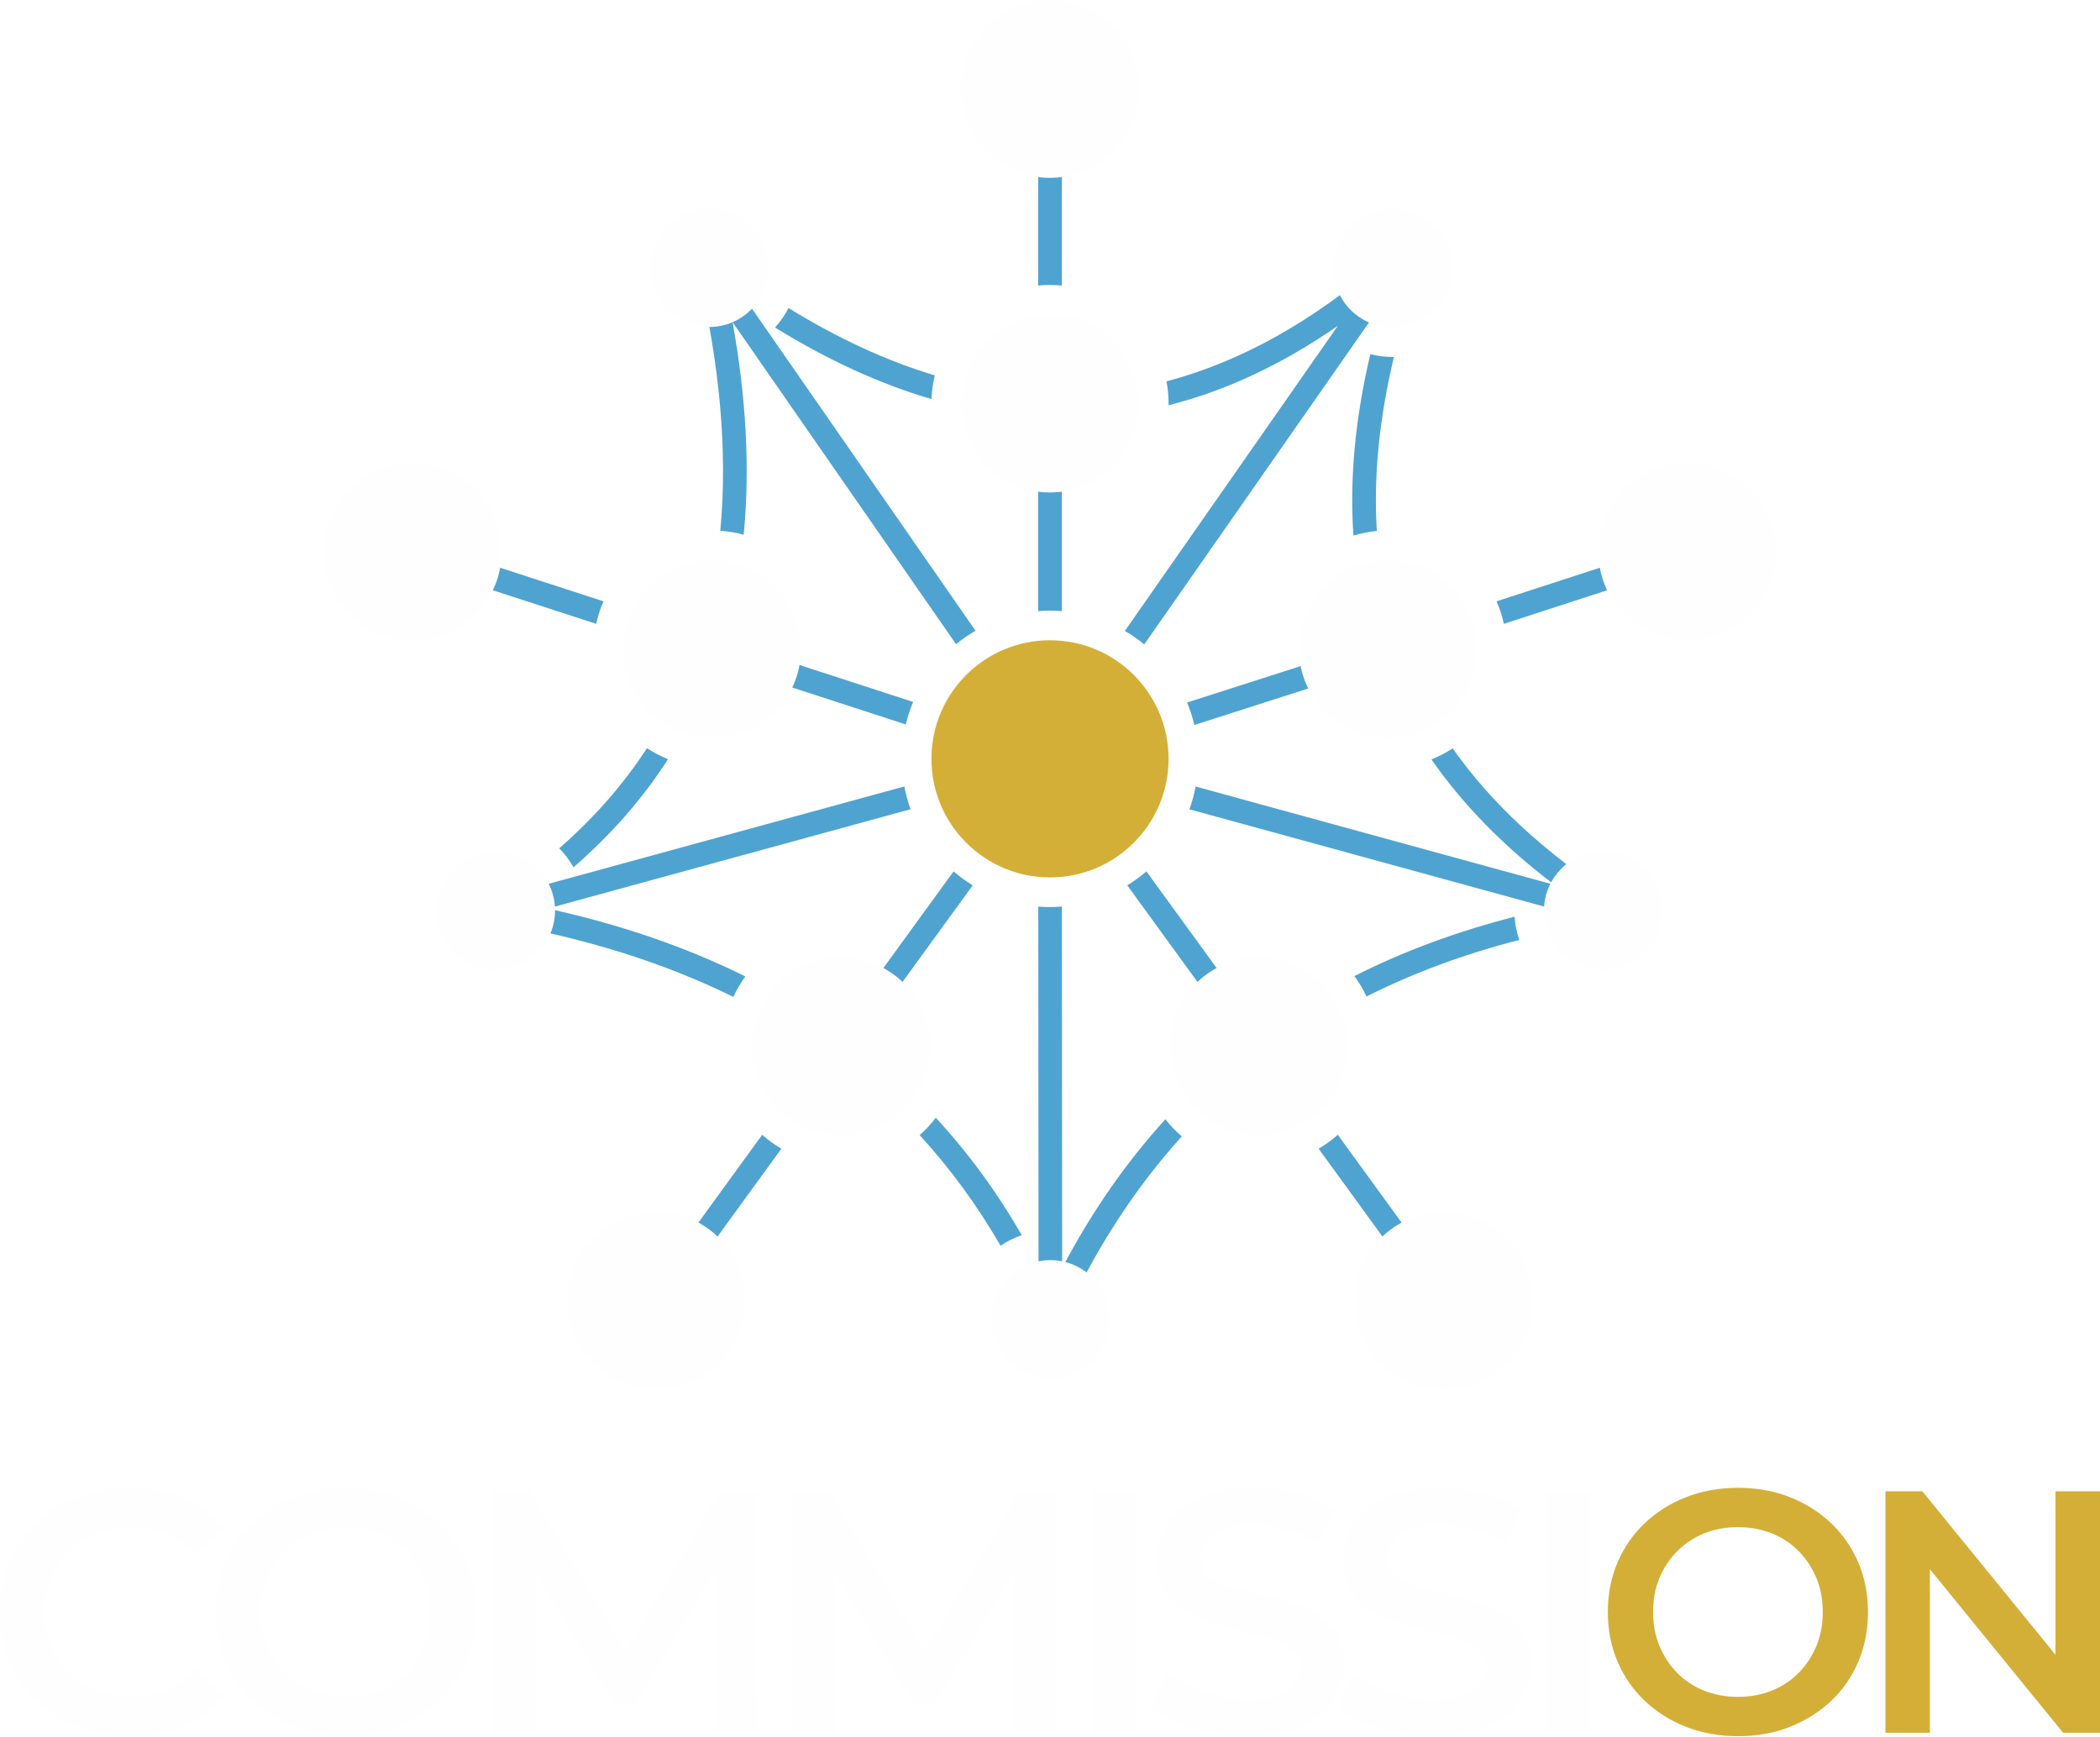
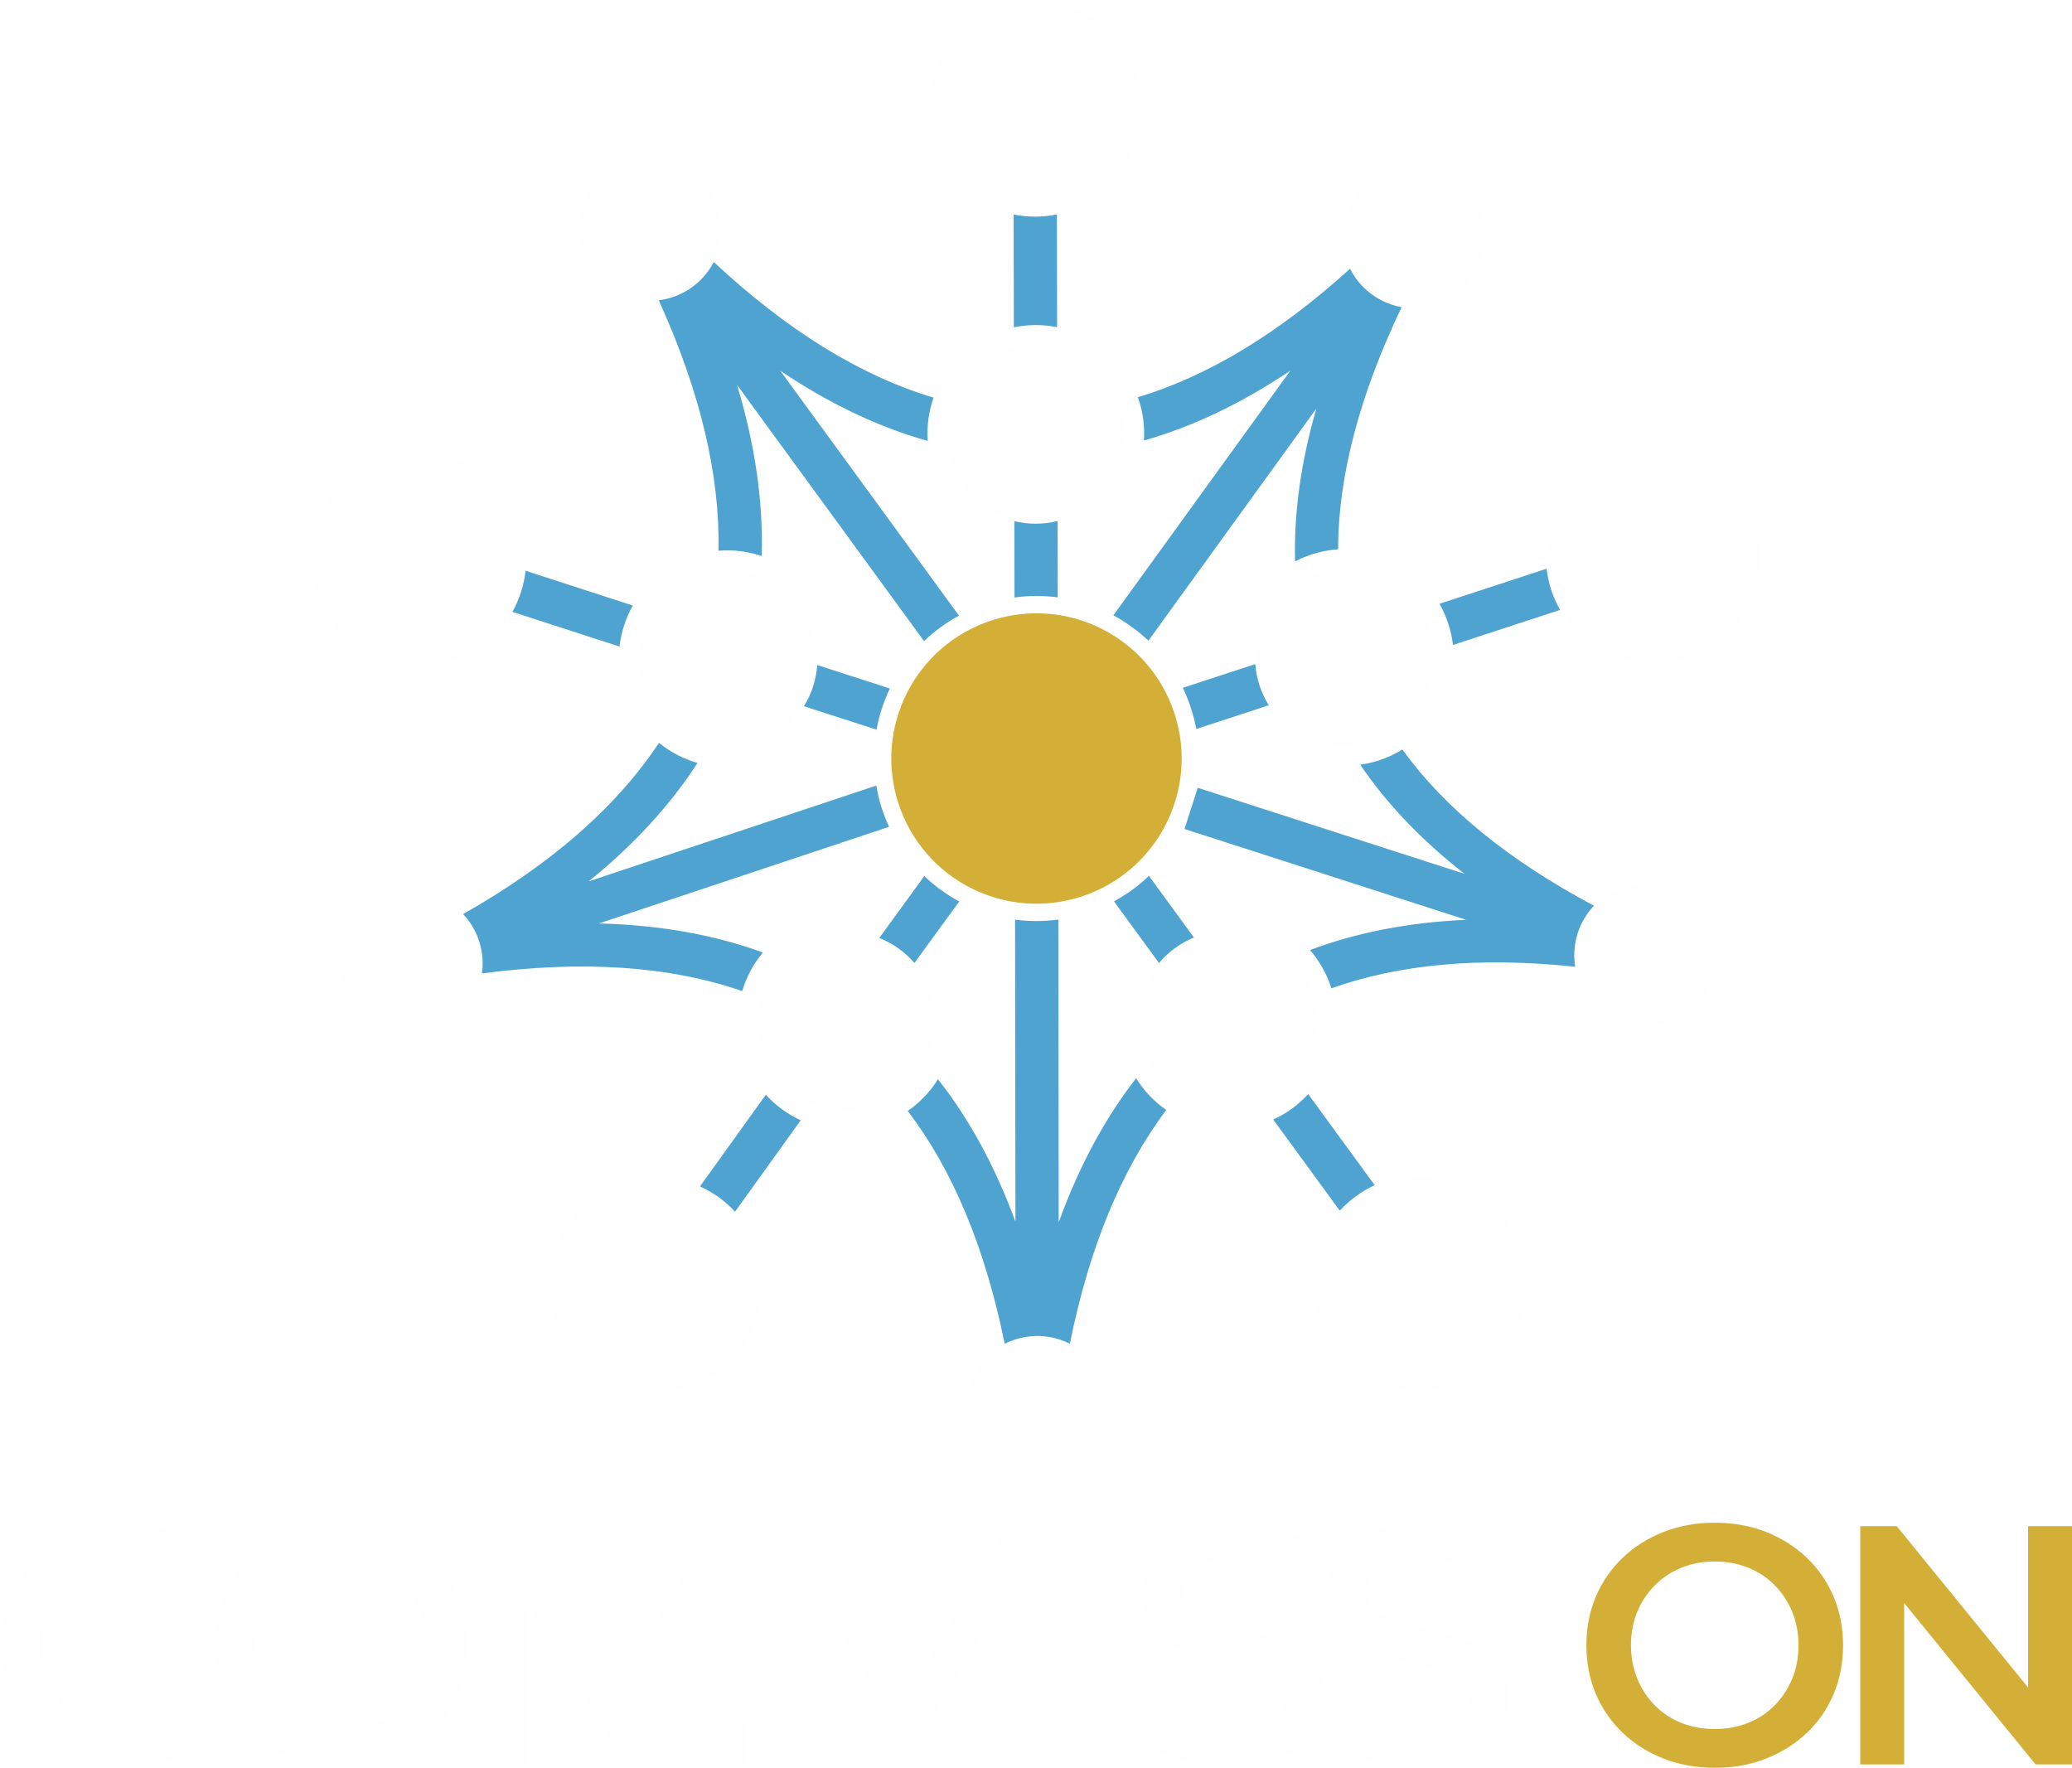
- <svg xmlns="http://www.w3.org/2000/svg" xml:space="preserve" width="177.1mm" height="146.429mm" version="1.1" style="shape-rendering:geometricPrecision; text-rendering:geometricPrecision; image-rendering:optimizeQuality; fill-rule:evenodd; clip-rule:evenodd" viewBox="0 0 17708.96 14642.04">
+ <svg xmlns="http://www.w3.org/2000/svg" xml:space="preserve" width="177.1mm" height="151.087mm" version="1.1" style="shape-rendering:geometricPrecision; text-rendering:geometricPrecision; image-rendering:optimizeQuality; fill-rule:evenodd; clip-rule:evenodd" viewBox="0 0 17708.96 15107.76">
  <defs>
    <style type="text/css">
   
-     .fil2 {fill:#FEFEFE}
-     .fil1 {fill:#D4AF37}
-     .fil3 {fill:#FEFEFE;fill-rule:nonzero}
-     .fil0 {fill:#4FA3D1;fill-rule:nonzero}
-     .fil4 {fill:#D4AF37;fill-rule:nonzero}
+     .str0 {stroke:#D4AF37;stroke-width:20;stroke-miterlimit:22.926}
+     .fil3 {fill:#FEFEFE}
+     .fil2 {fill:#D4AF37}
+     .fil0 {fill:#FEFEFE;fill-rule:nonzero}
+     .fil4 {fill:#4FA3D1;fill-rule:nonzero}
+     .fil1 {fill:#D4AF37;fill-rule:nonzero}
   
  </style>
  </defs>
  <g id="Camada_x0020_1">
-     <path class="fil0" d="M6649.11 2597.53c417.68,257.32 828.95,446.7 1233.83,568.38 -15.66,64.4 -25.07,131.21 -27.62,199.8 -434.03,-127.07 -873.96,-328.25 -1319.77,-603.81 44.77,-49.25 83.06,-104.48 113.56,-164.36zm5175.78 -280.14l-2175.66 3117.46c-51.16,-42.19 -105.77,-80.33 -163.27,-114.05l1795.48 -2572.71c-466.33,323.69 -942.05,547.06 -1427.2,669.61 0.07,-4.85 0.19,-9.7 0.19,-14.57 0,-63.94 -6.07,-126.43 -17.54,-187.04 627.81,-165.07 1241.36,-509.14 1840.74,-1031.11l65.63 75.39 81.64 57.03zm1284.63 5145.61c-432.22,-327.07 -776,-680.73 -1038.48,-1058.81 63.11,-24.89 123.05,-56.08 179.12,-92.68 322.26,457.44 771.33,878.33 1361.36,1258.55l-107.4 167.31 -10.22 37.53 -3463.85 -949.71c22.42,-61.91 40.02,-126.11 52.51,-192.13l3026.97 829.94zm-1696.39 -2946.17c-33.67,-486.74 17,-997.68 142.64,-1530.13 59.93,15.43 122.74,23.62 187.48,23.62 3.92,0 7.82,-0.09 11.72,-0.15 -122.57,511.84 -173.6,1002.05 -144.19,1467.92 -68.09,6.34 -134.21,19.45 -197.65,38.74zm-2456.18 6177.17c248.53,-473.76 539.47,-891.08 870.59,-1254.88 41.21,52.72 87.6,101.17 138.4,144.65 -401.85,443.69 -742.37,969.74 -1017.29,1583.86l-91.01 -40.63 -99.6 0 -2.32 -3481.33c32.59,2.55 65.53,3.87 98.77,3.87 33.82,0 67.3,-1.38 100.43,-4.02l2.03 3048.48zm2464.52 -2462.41c417.25,-211.14 868.05,-377.07 1350.5,-500.33 4.7,68.08 18.5,133.66 40.17,195.54 -460.26,118.29 -890.45,276.5 -1288.74,476.97 -28.27,-60.97 -62.49,-118.61 -101.92,-172.18zm-6802.68 -569.45c611.08,133.72 1166.63,324.5 1666.47,572.53 -39.24,53.72 -73.25,111.47 -101.29,172.56 -591.95,-291.99 -1265.3,-501.89 -2019.77,-629.97l16.41 -98.43 -26.17 -96.08 3471.87 -950.22c12.44,66.03 30.05,130.21 52.44,192.14l-3059.96 837.49zm3272.58 1763.99c274.36,297.08 516.07,627.25 725.06,990.56 -64,21.73 -124.11,51.86 -179.03,89.07 -197.47,-341.5 -424.85,-652.37 -682.11,-932.69 50.09,-44.3 95.7,-93.52 136.08,-146.94zm-1713.54 -6709.21c113.76,633.42 148.41,1232.56 93.3,1792.75 -63.4,-17.49 -129.29,-28.86 -197.06,-33.53 64.16,-673.9 -6.06,-1408.85 -190.89,-2195.88l97.26 -22.66 82.03 -56.64 2163.53 3118.05c-57.66,33.61 -112.38,71.69 -163.7,113.77l-1884.48 -2715.88zm-544.17 3685.54c-211.35,328.39 -475.88,632.93 -797.56,911.84 -32.75,-58.76 -73.17,-112.65 -119.89,-160.34 297.03,-259.29 542.46,-541.24 739.76,-844.31 55.63,36.58 115.09,67.78 177.7,92.8zm5647.66 3167.54l975.03 1342.01 -161.71 117.17 -974.79 -1341.68c57.77,-33.79 111.84,-73.21 161.47,-117.5zm1338.56 -4498.79l1578.31 -512.84 61.72 189.83 -1578.39 512.86c-14.3,-65.95 -35.05,-129.45 -61.64,-189.85zm-7167.28 5840.8l975.03 -1342.01c49.63,44.3 103.7,83.71 161.47,117.5l-974.79 1341.68 -161.71 -117.17zm3301.88 -8503.86l0 -1658.19 199.99 0 0 1658.19c-32.89,-3.27 -66.25,-4.96 -99.99,-4.96 -33.75,0 -67.11,1.69 -99.99,4.96zm-3727.04 2852.92l-1578.4 -512.85 61.72 -189.83 1578.32 512.83c-26.59,60.4 -47.36,123.9 -61.64,189.85zm1008.07 117.66l1664.61 540.87c-25.39,60.99 -46.07,124.43 -61.64,189.86l-1664.69 -540.9 61.72 -189.83zm5738.2 189.83l-1702.1 545.6c-15.29,-65.42 -35.75,-128.84 -60.86,-189.86l1702.02 -545.57 60.94 189.83zm-2819.24 -2165.43l0 1750.54c-33,-2.61 -66.33,-3.98 -99.99,-3.98 -33.67,0 -67,1.37 -99.99,3.98l0 -1750.54 199.99 0zm-1942.13 5362.1l1029.05 -1416.35c50.49,43.29 104.46,82.64 161.45,117.52l-1028.79 1416 -161.71 -117.17zm3522.57 117.17l-1028.79 -1416c57,-34.89 110.96,-74.24 161.45,-117.52l1029.05 1416.35 -161.71 117.17z" />
-     <circle class="fil1" cx="8854.49" cy="6399.61" r="999.94" />
-     <circle class="fil2" cx="8854.49" cy="3403.12" r="749.95" />
-     <circle class="fil2" cx="8854.49" cy="749.95" r="749.95" />
-     <circle class="fil2" cx="14229.06" cy="4653.28" r="749.95" />
-     <circle class="fil2" cx="12175.5" cy="10970.59" r="749.95" />
-     <circle class="fil2" cx="5533.47" cy="10970.59" r="749.95" />
-     <circle class="fil2" cx="3479.9" cy="4653.3" r="749.95" />
-     <circle class="fil2" cx="5980.46" cy="2257.6" r="499.97" />
-     <circle class="fil2" cx="4180.61" cy="7678.82" r="499.97" />
-     <circle class="fil2" cx="8857.63" cy="11127" r="499.97" />
-     <circle class="fil2" cx="13520.06" cy="7678.82" r="499.97" />
-     <circle class="fil2" cx="11743.25" cy="2260.36" r="499.97" />
-     <circle class="fil2" cx="11704.31" cy="5473.64" r="749.95" />
-     <circle class="fil2" cx="10615.77" cy="8823.81" r="749.95" />
-     <circle class="fil2" cx="7093.2" cy="8823.81" r="749.95" />
-     <circle class="fil2" cx="6004.66" cy="5473.64" r="749.95" />
-     <path class="fil3" d="M1088.09 14642.04c-155.16,0 -299.17,-25.7 -432.03,-77.1 -132.86,-51.4 -248.27,-124.13 -346.21,-218.2 -97.94,-94.06 -174.09,-205.11 -228.4,-333.12 -54.31,-128 -81.46,-267.65 -81.46,-418.93 0,-151.29 27.15,-290.93 81.46,-418.94 54.31,-128.01 130.93,-239.06 229.85,-333.12 98.92,-94.06 214.33,-166.8 346.21,-218.2 131.89,-51.4 276.39,-77.1 433.49,-77.1 166.8,0 319.06,28.61 456.76,85.82 137.71,57.22 254.08,142.07 349.12,254.56l-244.39 229.84c-73.7,-79.53 -156.13,-139.16 -247.29,-178.93 -91.16,-39.76 -190.08,-59.64 -296.75,-59.64 -106.67,0 -204.14,17.46 -292.39,52.37 -88.24,34.91 -164.86,84.36 -229.84,148.37 -64.98,64.01 -115.4,139.65 -151.28,226.93 -35.89,87.28 -53.83,183.29 -53.83,288.03 0,104.73 17.94,200.74 53.83,288.02 35.88,87.27 86.3,162.92 151.28,226.93 64.98,64.01 141.59,113.46 229.84,148.37 88.25,34.92 185.72,52.37 292.39,52.37 106.67,0 205.59,-19.88 296.75,-59.64 91.15,-39.77 173.59,-100.37 247.29,-181.84l244.39 232.75c-95.03,110.55 -211.41,194.93 -349.12,253.11 -137.7,58.19 -290.93,87.27 -459.67,87.27zm1828.66 0c-159.04,0 -305.48,-26.18 -439.31,-78.55 -133.82,-52.37 -250.2,-125.58 -349.13,-219.66 -98.91,-94.06 -175.53,-204.62 -229.84,-331.66 -54.31,-127.04 -81.46,-266.2 -81.46,-417.48 0,-151.29 27.15,-290.45 81.46,-417.49 54.31,-127.04 130.92,-237.6 229.84,-331.66 98.92,-94.07 215.31,-167.29 349.13,-219.66 133.83,-52.37 279.3,-78.55 436.4,-78.55 159.04,0 304.99,26.18 437.85,78.55 132.86,52.37 248.74,125.58 347.66,219.66 98.92,94.06 175.53,204.62 229.84,331.66 54.32,127.04 81.47,266.2 81.47,417.49 0,151.28 -27.15,290.93 -81.47,418.93 -54.31,128.01 -130.91,238.57 -229.84,331.67 -98.91,93.09 -214.8,165.83 -347.66,218.2 -132.86,52.37 -277.84,78.55 -434.94,78.55zm-2.91 -331.66c102.79,0 197.84,-17.45 285.11,-52.37 87.28,-34.91 162.92,-84.85 226.93,-149.83 64.01,-64.98 113.95,-140.61 149.83,-226.93 35.88,-86.3 53.83,-181.83 53.83,-286.56 0,-104.74 -17.95,-200.27 -53.83,-286.57 -35.88,-86.31 -85.82,-161.95 -149.83,-226.93 -64.01,-64.98 -139.64,-114.92 -226.93,-149.83 -87.27,-34.91 -182.32,-52.37 -285.11,-52.37 -102.79,0 -197.35,17.46 -283.66,52.37 -86.3,34.91 -161.95,84.85 -226.93,149.83 -64.98,64.98 -115.4,140.61 -151.28,226.93 -35.9,86.3 -53.84,181.83 -53.84,286.57 0,102.79 17.94,197.83 53.84,285.11 35.88,87.27 85.82,163.4 149.83,228.38 64.01,64.98 139.64,114.92 226.93,149.83 87.27,34.92 182.32,52.37 285.11,52.37zm1243.87 302.57l0 -2036.53 311.31 0 890.26 1486.66 -162.93 0 875.71 -1486.66 311.3 0 2.91 2036.53 -357.85 0 -2.91 -1475.03 75.65 0 -744.79 1242.28 -168.74 0 -756.42 -1242.28 87.27 0 0 1475.03 -360.77 0zm2524 0l0 -2036.53 311.3 0 890.26 1486.66 -162.93 0 875.72 -1486.66 311.3 0 2.91 2036.53 -357.85 0 -2.91 -1475.03 75.65 0 -744.8 1242.28 -168.74 0 -756.42 -1242.28 87.27 0 0 1475.03 -360.76 0zm2523.99 0l0 -2036.53 378.22 0 0 2036.53 -378.22 0zm1304.97 29.09c-159.04,0 -311.29,-22.79 -456.76,-68.37 -145.46,-45.58 -260.86,-104.25 -346.21,-176.01l130.92 -293.84c81.47,64.01 182.32,117.34 302.57,160.01 120.25,42.67 243.42,64.01 369.48,64.01 106.68,0 193,-11.64 258.94,-34.91 65.95,-23.28 114.43,-54.8 145.46,-94.55 31.04,-39.77 46.56,-84.85 46.56,-135.29 0,-62.06 -22.31,-112 -66.92,-149.82 -44.61,-37.83 -102.31,-67.89 -173.11,-90.19 -70.79,-22.31 -149.35,-43.16 -235.67,-62.55 -86.3,-19.4 -172.62,-42.19 -258.92,-68.38 -86.31,-26.18 -164.86,-60.13 -235.66,-101.82 -70.8,-41.7 -128.49,-97.46 -173.11,-167.29 -44.61,-69.82 -66.92,-159.04 -66.92,-267.65 0,-110.55 29.58,-211.9 88.73,-304.02 59.16,-92.13 149.35,-165.83 270.57,-221.11 121.22,-55.28 274.93,-82.91 461.12,-82.91 122.2,0 243.43,15.51 363.68,46.55 120.25,31.03 224.99,75.64 314.21,133.82l-119.28 293.84c-91.16,-54.31 -185.23,-94.55 -282.2,-120.73 -96.98,-26.19 -190.08,-39.28 -279.31,-39.28 -104.73,0 -189.59,12.61 -254.56,37.82 -64.98,25.22 -112.49,58.19 -142.55,98.92 -30.07,40.73 -45.1,87.27 -45.1,139.64 0,62.07 21.82,112.01 65.46,149.83 43.65,37.83 100.86,67.41 171.65,88.73 70.8,21.34 149.83,42.19 237.12,62.56 87.28,20.36 174.08,43.15 260.39,68.37 86.3,25.22 164.86,58.19 235.66,98.91 70.8,40.74 128.01,96.01 171.65,165.83 43.64,69.83 65.46,158.08 65.46,264.75 0,108.61 -29.58,208.99 -88.73,301.11 -59.16,92.13 -149.83,165.83 -272.02,221.11 -122.18,55.28 -276.38,82.91 -462.59,82.91zm1575.55 0c-159.04,0 -311.29,-22.79 -456.76,-68.37 -145.46,-45.58 -260.86,-104.25 -346.21,-176.01l130.92 -293.84c81.47,64.01 182.32,117.34 302.57,160.01 120.25,42.67 243.42,64.01 369.48,64.01 106.68,0 192.99,-11.64 258.93,-34.91 65.95,-23.28 114.43,-54.8 145.46,-94.55 31.04,-39.77 46.56,-84.85 46.56,-135.29 0,-62.06 -22.31,-112 -66.92,-149.82 -44.61,-37.83 -102.31,-67.89 -173.11,-90.19 -70.79,-22.31 -149.34,-43.16 -235.66,-62.55 -86.3,-19.4 -172.62,-42.19 -258.92,-68.38 -86.31,-26.18 -164.86,-60.13 -235.66,-101.82 -70.8,-41.7 -128.49,-97.46 -173.11,-167.29 -44.61,-69.82 -66.92,-159.04 -66.92,-267.65 0,-110.55 29.58,-211.9 88.73,-304.02 59.16,-92.13 149.35,-165.83 270.57,-221.11 121.22,-55.28 274.93,-82.91 461.12,-82.91 122.19,0 243.42,15.51 363.67,46.55 120.25,31.03 225,75.64 314.22,133.82l-119.29 293.84c-91.16,-54.31 -185.23,-94.55 -282.2,-120.73 -96.98,-26.19 -190.08,-39.28 -279.3,-39.28 -104.73,0 -189.59,12.61 -254.56,37.82 -64.98,25.22 -112.49,58.19 -142.55,98.92 -30.07,40.73 -45.1,87.27 -45.1,139.64 0,62.07 21.82,112.01 65.46,149.83 43.65,37.83 100.86,67.41 171.65,88.73 70.8,21.34 149.83,42.19 237.12,62.56 87.27,20.36 174.07,43.15 260.38,68.37 86.3,25.22 164.86,58.19 235.66,98.91 70.81,40.74 128.02,96.01 171.66,165.83 43.64,69.83 65.46,158.08 65.46,264.75 0,108.61 -29.58,208.99 -88.73,301.11 -59.16,92.13 -149.84,165.83 -272.03,221.11 -122.18,55.28 -276.38,82.91 -462.58,82.91zm944.23 -29.09l0 -2036.53 378.22 0 0 2036.53 -378.22 0z" />
-     <path class="fil4" d="M14658.37 14642.04c-159.04,0 -305.48,-26.18 -439.31,-78.55 -133.82,-52.37 -250.19,-125.58 -349.12,-219.66 -98.91,-94.06 -175.53,-204.62 -229.84,-331.66 -54.31,-127.04 -81.46,-266.2 -81.46,-417.48 0,-151.29 27.15,-290.45 81.46,-417.49 54.31,-127.04 130.92,-237.6 229.84,-331.66 98.92,-94.07 215.3,-167.29 349.12,-219.66 133.83,-52.37 279.3,-78.55 436.4,-78.55 159.04,0 305,26.18 437.86,78.55 132.86,52.37 248.74,125.58 347.66,219.66 98.92,94.06 175.53,204.62 229.84,331.66 54.32,127.04 81.47,266.2 81.47,417.49 0,151.28 -27.15,290.93 -81.47,418.93 -54.31,128.01 -130.91,238.57 -229.84,331.67 -98.91,93.09 -214.8,165.83 -347.66,218.2 -132.86,52.37 -277.85,78.55 -434.95,78.55zm-2.91 -331.66c102.79,0 197.85,-17.45 285.12,-52.37 87.28,-34.91 162.92,-84.85 226.93,-149.83 64.01,-64.98 113.95,-140.61 149.83,-226.93 35.88,-86.3 53.83,-181.83 53.83,-286.56 0,-104.74 -17.95,-200.27 -53.83,-286.57 -35.88,-86.31 -85.82,-161.95 -149.83,-226.93 -64.01,-64.98 -139.64,-114.92 -226.93,-149.83 -87.27,-34.91 -182.33,-52.37 -285.12,-52.37 -102.79,0 -197.35,17.46 -283.66,52.37 -86.3,34.91 -161.95,84.85 -226.93,149.83 -64.98,64.98 -115.4,140.61 -151.28,226.93 -35.89,86.3 -53.83,181.83 -53.83,286.57 0,102.79 17.94,197.83 53.83,285.11 35.88,87.27 85.82,163.4 149.83,228.38 64.01,64.98 139.64,114.92 226.93,149.83 87.27,34.92 182.32,52.37 285.11,52.37zm1243.88 302.57l0 -2036.53 311.3 0 1277.2 1568.13 -154.19 0 0 -1568.13 375.3 0 0 2036.53 -311.29 0 -1277.21 -1568.13 154.2 0 0 1568.13 -375.31 0z" />
+     <path class="fil0" d="M1088.09 15107.76c-155.16,0 -299.17,-25.7 -432.03,-77.1 -132.86,-51.4 -248.27,-124.13 -346.21,-218.2 -97.94,-94.06 -174.09,-205.11 -228.4,-333.12 -54.31,-128 -81.46,-267.65 -81.46,-418.93 0,-151.29 27.15,-290.93 81.46,-418.94 54.31,-128.01 130.93,-239.06 229.85,-333.12 98.92,-94.06 214.33,-166.8 346.21,-218.2 131.89,-51.4 276.39,-77.1 433.49,-77.1 166.8,0 319.06,28.61 456.76,85.82 137.71,57.22 254.08,142.07 349.12,254.56l-244.39 229.84c-73.7,-79.53 -156.13,-139.16 -247.29,-178.93 -91.16,-39.76 -190.08,-59.64 -296.75,-59.64 -106.67,0 -204.14,17.46 -292.39,52.37 -88.24,34.91 -164.86,84.36 -229.84,148.37 -64.98,64.01 -115.4,139.65 -151.28,226.93 -35.89,87.28 -53.83,183.29 -53.83,288.03 0,104.73 17.94,200.74 53.83,288.02 35.88,87.27 86.3,162.92 151.28,226.93 64.98,64.01 141.59,113.46 229.84,148.37 88.25,34.92 185.72,52.37 292.39,52.37 106.67,0 205.59,-19.88 296.75,-59.64 91.15,-39.77 173.59,-100.37 247.29,-181.84l244.39 232.75c-95.03,110.55 -211.41,194.93 -349.12,253.11 -137.7,58.19 -290.93,87.27 -459.67,87.27zm1828.66 0c-159.04,0 -305.48,-26.18 -439.31,-78.55 -133.82,-52.37 -250.2,-125.58 -349.13,-219.66 -98.91,-94.06 -175.53,-204.62 -229.84,-331.66 -54.31,-127.04 -81.46,-266.2 -81.46,-417.48 0,-151.29 27.15,-290.45 81.46,-417.49 54.31,-127.04 130.92,-237.6 229.84,-331.66 98.92,-94.07 215.31,-167.29 349.13,-219.66 133.83,-52.37 279.3,-78.55 436.4,-78.55 159.04,0 304.99,26.18 437.85,78.55 132.86,52.37 248.74,125.58 347.66,219.66 98.92,94.06 175.53,204.62 229.84,331.66 54.32,127.04 81.47,266.2 81.47,417.49 0,151.28 -27.15,290.93 -81.47,418.93 -54.31,128.01 -130.91,238.57 -229.84,331.67 -98.91,93.09 -214.8,165.83 -347.66,218.2 -132.86,52.37 -277.84,78.55 -434.94,78.55zm-2.91 -331.66c102.79,0 197.84,-17.45 285.11,-52.37 87.28,-34.91 162.92,-84.85 226.93,-149.83 64.01,-64.98 113.95,-140.61 149.83,-226.93 35.88,-86.3 53.83,-181.83 53.83,-286.56 0,-104.74 -17.95,-200.27 -53.83,-286.57 -35.88,-86.31 -85.82,-161.95 -149.83,-226.93 -64.01,-64.98 -139.64,-114.92 -226.93,-149.83 -87.27,-34.91 -182.32,-52.37 -285.11,-52.37 -102.79,0 -197.35,17.46 -283.66,52.37 -86.3,34.91 -161.95,84.85 -226.93,149.83 -64.98,64.98 -115.4,140.61 -151.28,226.93 -35.9,86.3 -53.84,181.83 -53.84,286.57 0,102.79 17.94,197.83 53.84,285.11 35.88,87.27 85.82,163.4 149.83,228.38 64.01,64.98 139.64,114.92 226.93,149.83 87.27,34.92 182.32,52.37 285.11,52.37zm1243.87 302.57l0 -2036.53 311.31 0 890.26 1486.66 -162.93 0 875.71 -1486.66 311.3 0 2.91 2036.53 -357.85 0 -2.91 -1475.03 75.65 0 -744.79 1242.28 -168.74 0 -756.42 -1242.28 87.27 0 0 1475.03 -360.77 0zm2524 0l0 -2036.53 311.3 0 890.26 1486.66 -162.93 0 875.72 -1486.66 311.3 0 2.91 2036.53 -357.85 0 -2.91 -1475.03 75.65 0 -744.8 1242.28 -168.74 0 -756.42 -1242.28 87.27 0 0 1475.03 -360.76 0zm2523.99 0l0 -2036.53 378.22 0 0 2036.53 -378.22 0zm1304.97 29.09c-159.04,0 -311.29,-22.79 -456.76,-68.37 -145.46,-45.58 -260.86,-104.25 -346.21,-176.01l130.92 -293.84c81.47,64.01 182.32,117.34 302.57,160.01 120.25,42.67 243.42,64.01 369.48,64.01 106.68,0 193,-11.64 258.94,-34.91 65.95,-23.28 114.43,-54.8 145.46,-94.55 31.04,-39.77 46.56,-84.85 46.56,-135.29 0,-62.06 -22.31,-112 -66.92,-149.82 -44.61,-37.83 -102.31,-67.89 -173.11,-90.19 -70.79,-22.31 -149.35,-43.16 -235.67,-62.55 -86.3,-19.4 -172.62,-42.19 -258.92,-68.38 -86.31,-26.18 -164.86,-60.13 -235.66,-101.82 -70.8,-41.7 -128.49,-97.46 -173.11,-167.29 -44.61,-69.82 -66.92,-159.04 -66.92,-267.65 0,-110.55 29.58,-211.9 88.73,-304.02 59.16,-92.13 149.35,-165.83 270.57,-221.11 121.22,-55.28 274.93,-82.91 461.12,-82.91 122.2,0 243.43,15.51 363.68,46.55 120.25,31.03 224.99,75.64 314.21,133.82l-119.28 293.84c-91.16,-54.31 -185.23,-94.55 -282.2,-120.73 -96.98,-26.19 -190.08,-39.28 -279.31,-39.28 -104.73,0 -189.59,12.61 -254.56,37.82 -64.98,25.22 -112.49,58.19 -142.55,98.92 -30.07,40.73 -45.1,87.27 -45.1,139.64 0,62.07 21.82,112.01 65.46,149.83 43.65,37.83 100.86,67.41 171.65,88.73 70.8,21.34 149.83,42.19 237.12,62.56 87.28,20.36 174.08,43.15 260.39,68.37 86.3,25.22 164.86,58.19 235.66,98.91 70.8,40.74 128.01,96.01 171.65,165.83 43.64,69.83 65.46,158.08 65.46,264.75 0,108.61 -29.58,208.99 -88.73,301.11 -59.16,92.13 -149.83,165.83 -272.02,221.11 -122.18,55.28 -276.38,82.91 -462.59,82.91zm1575.55 0c-159.04,0 -311.29,-22.79 -456.76,-68.37 -145.46,-45.58 -260.86,-104.25 -346.21,-176.01l130.92 -293.84c81.47,64.01 182.32,117.34 302.57,160.01 120.25,42.67 243.42,64.01 369.48,64.01 106.68,0 192.99,-11.64 258.93,-34.91 65.95,-23.28 114.43,-54.8 145.46,-94.55 31.04,-39.77 46.56,-84.85 46.56,-135.29 0,-62.06 -22.31,-112 -66.92,-149.82 -44.61,-37.83 -102.31,-67.89 -173.11,-90.19 -70.79,-22.31 -149.34,-43.16 -235.66,-62.55 -86.3,-19.4 -172.62,-42.19 -258.92,-68.38 -86.31,-26.18 -164.86,-60.13 -235.66,-101.82 -70.8,-41.7 -128.49,-97.46 -173.11,-167.29 -44.61,-69.82 -66.92,-159.04 -66.92,-267.65 0,-110.55 29.58,-211.9 88.73,-304.02 59.16,-92.13 149.35,-165.83 270.57,-221.11 121.22,-55.28 274.93,-82.91 461.12,-82.91 122.19,0 243.42,15.51 363.67,46.55 120.25,31.03 225,75.64 314.22,133.82l-119.29 293.84c-91.16,-54.31 -185.23,-94.55 -282.2,-120.73 -96.98,-26.19 -190.08,-39.28 -279.3,-39.28 -104.73,0 -189.59,12.61 -254.56,37.82 -64.98,25.22 -112.49,58.19 -142.55,98.92 -30.07,40.73 -45.1,87.27 -45.1,139.64 0,62.07 21.82,112.01 65.46,149.83 43.65,37.83 100.86,67.41 171.65,88.73 70.8,21.34 149.83,42.19 237.12,62.56 87.27,20.36 174.07,43.15 260.38,68.37 86.3,25.22 164.86,58.19 235.66,98.91 70.81,40.74 128.02,96.01 171.66,165.83 43.64,69.83 65.46,158.08 65.46,264.75 0,108.61 -29.58,208.99 -88.73,301.11 -59.16,92.13 -149.84,165.83 -272.03,221.11 -122.18,55.28 -276.38,82.91 -462.58,82.91zm944.23 -29.09l0 -2036.53 378.22 0 0 2036.53 -378.22 0z" />
+     <path class="fil1" d="M14658.37 15107.76c-159.04,0 -305.48,-26.18 -439.31,-78.55 -133.82,-52.37 -250.19,-125.58 -349.12,-219.66 -98.91,-94.06 -175.53,-204.62 -229.84,-331.66 -54.31,-127.04 -81.46,-266.2 -81.46,-417.48 0,-151.29 27.15,-290.45 81.46,-417.49 54.31,-127.04 130.92,-237.6 229.84,-331.66 98.92,-94.07 215.3,-167.29 349.12,-219.66 133.83,-52.37 279.3,-78.55 436.4,-78.55 159.04,0 305,26.18 437.86,78.55 132.86,52.37 248.74,125.58 347.66,219.66 98.92,94.06 175.53,204.62 229.84,331.66 54.32,127.04 81.47,266.2 81.47,417.49 0,151.28 -27.15,290.93 -81.47,418.93 -54.31,128.01 -130.91,238.57 -229.84,331.67 -98.91,93.09 -214.8,165.83 -347.66,218.2 -132.86,52.37 -277.85,78.55 -434.95,78.55zm-2.91 -331.66c102.79,0 197.85,-17.45 285.12,-52.37 87.28,-34.91 162.92,-84.85 226.93,-149.83 64.01,-64.98 113.95,-140.61 149.83,-226.93 35.88,-86.3 53.83,-181.83 53.83,-286.56 0,-104.74 -17.95,-200.27 -53.83,-286.57 -35.88,-86.31 -85.82,-161.95 -149.83,-226.93 -64.01,-64.98 -139.64,-114.92 -226.93,-149.83 -87.27,-34.91 -182.33,-52.37 -285.12,-52.37 -102.79,0 -197.35,17.46 -283.66,52.37 -86.3,34.91 -161.95,84.85 -226.93,149.83 -64.98,64.98 -115.4,140.61 -151.28,226.93 -35.89,86.3 -53.83,181.83 -53.83,286.57 0,102.79 17.94,197.83 53.83,285.11 35.88,87.27 85.82,163.4 149.83,228.38 64.01,64.98 139.64,114.92 226.93,149.83 87.27,34.92 182.32,52.37 285.11,52.37zm1243.88 302.57l0 -2036.53 311.3 0 1277.2 1568.13 -154.19 0 0 -1568.13 375.3 0 0 2036.53 -311.29 0 -1277.21 -1568.13 154.2 0 0 1568.13 -375.31 0z" />
+     <circle class="fil2 str0" transform="matrix(0.599448 -0.19623 0.19623 0.599448 8858.6 6482.2)" r="1957.11" />
+     <path class="fil3" d="M5361.63 1367.15c323.97,-106.05 672.56,70.61 778.61,394.58 106.05,323.96 -70.61,672.56 -394.57,778.61 -323.98,106.05 -672.57,-70.61 -778.62,-394.58 -106.04,-323.97 70.61,-672.56 394.58,-778.61zm1016.8 9110.92c279.35,428.11 158.76,1001.63 -269.34,1280.98 -428.11,279.36 -1001.63,158.77 -1280.98,-269.34 -279.36,-428.1 -158.77,-1001.62 269.33,-1280.98 428.11,-279.35 1001.63,-158.77 1280.99,269.34zm6531.49 -13.75c279.35,428.11 158.77,1001.63 -269.33,1280.98 -428.12,279.35 -1001.63,158.77 -1280.98,-269.33 -279.36,-428.11 -158.78,-1001.63 269.33,-1280.98 428.11,-279.36 1001.63,-158.78 1280.98,269.33zm2003.2 -6216.12c279.35,428.11 158.76,1001.62 -269.34,1280.98 -428.11,279.35 -1001.63,158.76 -1280.98,-269.34 -279.36,-428.11 -158.78,-1001.62 269.34,-1280.98 428.1,-279.35 1001.62,-158.77 1280.98,269.34zm-5291.24 -3828.31c279.35,428.12 158.77,1001.63 -269.34,1280.99 -428.11,279.35 -1001.63,158.76 -1280.98,-269.34 -279.36,-428.1 -158.77,-1001.63 269.34,-1280.98 428.1,-279.36 1001.63,-158.77 1280.98,269.33zm-6338.5 3477.15c485.95,-159.08 1008.85,105.9 1167.93,591.85 159.07,485.95 -105.9,1008.85 -591.86,1167.92 -485.95,159.08 -1008.85,-105.9 -1167.92,-591.85 -159.07,-485.95 105.9,-1008.85 591.85,-1167.92zm3707.62 4102.82c404.97,-132.56 840.7,88.25 973.27,493.22 132.56,404.96 -88.25,840.71 -493.22,973.26 -404.96,132.57 -840.71,-88.24 -973.26,-493.21 -132.57,-404.97 88.24,-840.7 493.21,-973.27zm3265.78 -7.02c404.97,-132.56 840.71,88.25 973.28,493.22 132.55,404.96 -88.26,840.7 -493.22,973.27 -404.97,132.55 -840.71,-88.26 -973.27,-493.22 -132.56,-404.97 88.25,-840.71 493.21,-973.27zm1001.48 -3107.97c404.96,-132.56 840.7,88.25 973.26,493.21 132.56,404.97 -88.25,840.71 -493.21,973.27 -404.97,132.57 -840.71,-88.24 -973.27,-493.21 -132.56,-404.96 88.25,-840.71 493.22,-973.27zm-2645.48 -1914.14c404.97,-132.56 840.71,88.25 973.28,493.21 132.56,404.97 -88.25,840.71 -493.22,973.27 -404.96,132.57 -840.71,-88.25 -973.27,-493.22 -132.56,-404.96 88.25,-840.7 493.21,-973.26zm-2637.76 1925.5c404.97,-132.56 840.71,88.25 973.27,493.22 132.56,404.96 -88.25,840.71 -493.21,973.26 -404.97,132.57 -840.71,-88.24 -973.27,-493.21 -132.56,-404.96 88.25,-840.7 493.21,-973.27zm-2659.21 2750.96c323.97,-106.05 672.56,70.61 778.61,394.58 106.05,323.97 -70.61,672.56 -394.58,778.61 -323.96,106.05 -672.56,-70.6 -778.61,-394.57 -106.05,-323.98 70.61,-672.57 394.58,-778.62zm5357.85 3800.81c323.97,-106.05 672.56,70.61 778.61,394.58 106.05,323.97 -70.6,672.56 -394.57,778.61 -323.97,106.05 -672.57,-70.6 -778.62,-394.57 -106.04,-323.98 70.61,-672.57 394.58,-778.62zm5206.51 -3871.25c323.97,-106.05 672.56,70.6 778.61,394.57 106.05,323.97 -70.61,672.57 -394.58,778.62 -323.96,106.04 -672.56,-70.61 -778.61,-394.58 -106.05,-323.97 70.6,-672.56 394.58,-778.61zm-1983.28 -6145.85c323.97,-106.04 672.57,70.61 778.62,394.58 106.04,323.97 -70.61,672.56 -394.58,778.61 -323.97,106.05 -672.56,-70.6 -778.61,-394.58 -106.05,-323.96 70.6,-672.56 394.57,-778.61z" />
+     <path class="fil4" d="M6984.82 5683.57l620.6 200.17c-53.14,111.24 -91.56,229.58 -113.74,351.88l-620.6 -200.16c65.2,-105.51 104.87,-226.23 113.74,-351.89zm-1865.92 2208.16c513.96,12.97 981.37,95.17 1401.26,248.12 -80.68,96.85 -140.82,209.28 -176.74,329.87 -623,-215.4 -1365.72,-263.81 -2224.18,-150.78 4.43,-31.67 6.43,-63.85 5.84,-96.27l-0.02 -1.22 -0.03 -1.15 0 -0.07 -0.03 -1.21 -0.03 -1.22 -0.03 -1.21 -0.02 -0.63 -0.02 -0.59 -0.04 -1.22 -0.04 -1.21 -0.04 -1.22 0 -0.1 -0.04 -1.11 -0.05 -1.22 -0.05 -1.22 -0.03 -0.79 -0.03 -0.43 -0.05 -1.21 -0.06 -1.22 -0.06 -1.22 -0.06 -1.22 -0.07 -1.21 -0.06 -1.23 -0.05 -0.95 -0.02 -0.26 -0.08 -1.22 -0.07 -1.22c-0.25,-4.07 -0.54,-8.12 -0.88,-12.2l-0.1 -1.22 -0.11 -1.22 0 -0.06 -0.21 -2.39 -0.11 -1.21c-1.03,-10.98 -2.35,-21.99 -3.95,-33.01l-0.02 0.01c-2.68,-18.25 -6.2,-36.5 -10.58,-54.72l-0.02 -0.12 -0.36 -1.49 -0.79 -3.21 -0.24 -0.96 -0.17 -0.65 -0.4 -1.6 -1.25 -4.82 -0.37 -1.41 -0.06 -0.2 -0.42 -1.6 -0.28 -1.03 -0.16 -0.58 -0.44 -1.6 -0.17 -0.64 -0.27 -0.97 -0.32 -1.17 -0.13 -0.43 -0.07 -0.25 -0.38 -1.36 -0.42 -1.47 -0.03 -0.12 -0.21 -0.72 -0.26 -0.89 -0.31 -1.09 -0.15 -0.51 -0.48 -1.61 -0.06 -0.25 -0.14 -0.45 -0.27 -0.9 -0.48 -1.6 -0.1 -0.32 -0.32 -1.07 -0.06 -0.21 -0.47 -1.54 -0.02 -0.07 -0.5 -1.6 -0.28 -0.92 -0.07 -0.23 -0.14 -0.44 -0.51 -1.61 -0.24 -0.76 -0.26 -0.84 -0.15 -0.46 -0.36 -1.14 -0.13 -0.38 -0.39 -1.21 -0.52 -1.6 -0.04 -0.13 -0.05 -0.13 -0.03 -0.13 -0.05 -0.12 -0.04 -0.13 -0.04 -0.12 -0.04 -0.13 -0.04 -0.13 -0.05 -0.13 -0.04 -0.13 -0.04 -0.12 -0.02 -0.04 -0.02 -0.09 -0.04 -0.12 -0.05 -0.13 -0.04 -0.12 -0.04 -0.13 -0.04 -0.13 -0.04 -0.13 -0.05 -0.12 -0.04 -0.13 -0.04 -0.12 -0.05 -0.13 -0.02 -0.08 -0.01 -0.05 -0.05 -0.13 -0.04 -0.12 -0.04 -0.13 -0.05 -0.12 -0.04 -0.13 -0.04 -0.13 -0.04 -0.13 -0.04 -0.12 -0.05 -0.13 -0.04 -0.12 -0.04 -0.13 0 0 -0.17 -0.5 -0.04 -0.13 -0.05 -0.13 -0.04 -0.12 -0.43 -1.26 -0.04 -0.13 -0.04 -0.13 -0.04 -0.13 -0.05 -0.12 -0.04 -0.12 -0.03 -0.09 -0.01 -0.04 -0.05 -0.13 -0.04 -0.13 -0.04 -0.12 -0.05 -0.13 -0.04 -0.12 -0.04 -0.13 -0.05 -0.13 -0.06 -0.19 -0.1 -0.31 -0.04 -0.1 -0.46 -1.32 -0.49 -1.43 -0.05 -0.13 -0.28 -0.82 -0.16 -0.47 -0.5 -1.42 -0.07 -0.17 -0.44 -1.25 -0.29 -0.79 -0.22 -0.62 -0.07 -0.21 -0.44 -1.2 -0.51 -1.42 -0.09 -0.24 -0.15 -0.4 -0.28 -0.77 -0.52 -1.41 -0.1 -0.27 -0.42 -1.13 -0.18 -0.49 -0.35 -0.92 -0.12 -0.3 -0.41 -1.1 -0.53 -1.4 -0.12 -0.33 -0.01 -0.01 -0.41 -1.05 -0.53 -1.4 -0.15 -0.37 -0.39 -1.02 -0.08 -0.18 -0.47 -1.22 -0.16 -0.4 -0.38 -0.99 -0.56 -1.39 -0.01 -0.02 -0.16 -0.41 -0.38 -0.95 -0.75 -1.85 -0.32 -0.79 -0.05 -0.12 -0.56 -1.39 -0.21 -0.5 -0.36 -0.87 -0.45 -1.11 -0.11 -0.27 -0.23 -0.53 -0.35 -0.85 -0.57 -1.37 -0.24 -0.56 -0.34 -0.81 -0.58 -1.36 -0.19 -0.46 -0.11 -0.23 -0.05 -0.13 -0.06 -0.13 -0.1 -0.26 -0.06 -0.12 -0.01 -0.04 -0.05 -0.09 -0.05 -0.13 -0.06 -0.13 -0.05 -0.13 -0.38 -0.89 0 0 -0.06 -0.13 -0.06 -0.13 -0.05 -0.13 -0.06 -0.12 -0.05 -0.13 -0.06 -0.13 -0.05 -0.13 -0.06 -0.12 -0.05 -0.13 -0.06 -0.13 -0.03 -0.07 -0.03 -0.05 -0.05 -0.13 -0.06 -0.13 -0.05 -0.13 -0.06 -0.13 -0.05 -0.12 -0.06 -0.13 -0.05 -0.13 -0.06 -0.12 -0.06 -0.13 -0.05 -0.13 -0.01 -0.04 -0.05 -0.08 -1.46 -3.31 -0.29 -0.67 -0.22 -0.49 -0.38 -0.86 -0.33 -0.72 -0.89 -1.98 -0.16 -0.34 -0.19 -0.41 -0.27 -0.59 -0.62 -1.35 -0.36 -0.78 -2.53 -5.41 -0.86 -1.82 -0.42 -0.87 -0.18 -0.37 -0.04 -0.1 -0.64 -1.32 -0.44 -0.9 -0.2 -0.42 -0.53 -1.09 -0.12 -0.24 -0.46 -0.92 -0.19 -0.4 -0.3 -0.6 -1.49 -3 -0.17 -0.35 -0.66 -1.31 -0.18 -0.33 -0.48 -0.98c-9.58,-18.89 -20.07,-37.11 -31.38,-54.64l-1.59 -2.46 -3.21 -4.88 -1.62 -2.43 -0.2 -0.3 -1.43 -2.12 -0.91 -1.33 -0.74 -1.08 -1.62 -2.36 -0.03 -0.04 -1.67 -2.39 -0.68 -0.98 -2.4 -3.39 -0.28 -0.39 -1.69 -2.36c-15.53,-21.54 -32.35,-41.91 -50.33,-61.06 745.68,-422.6 1307.02,-909.08 1673.55,-1463.03 97.24,78.72 209.6,137.11 329.79,171.45 -236.23,365.25 -547.06,702.27 -930.01,1011.99l2457.62 -818.34c11.41,67.03 27.84,134.03 49.62,200.59 17.15,52.38 37.19,102.96 59.75,151.8l-2479.61 825.67zm2897.63 1331.33c267.82,340 488.88,745.52 662.28,1217.84l-3.28 -2581.73c120.92,16.16 245.11,16.43 369.64,-0.6l3.3 2587.28c172.23,-474.91 392.67,-885.51 661.7,-1231.24 67.48,108.86 155.79,200.55 257.78,271.41 -384.25,510.87 -658.55,1177.34 -824.26,1997.53 -30.65,-15.46 -62.58,-28.38 -95.44,-38.59l-2.39 -0.74 -2.94 -0.89 -2.4 -0.71 -4.07 -1.19 -0.64 -0.19 -4.82 -1.36 -1.16 -0.33 -3.53 -0.96 -2.85 -0.77 -2.58 -0.67 -3.07 -0.8 -2.24 -0.57 -3.69 -0.91 -1.5 -0.36 -4.02 -0.97 -2.19 -0.5 -3 -0.69 -2.94 -0.66 -1.53 -0.34 -2.34 -0.5 -1.24 -0.26 -4.23 -0.89 -0.35 -0.06 -5.19 -1.04 -0.79 -0.15 -4.41 -0.84 -1.66 -0.31c-3.39,-0.62 -6.79,-1.22 -10.19,-1.78l-0.55 -0.09c-3.65,-0.6 -7.3,-1.18 -10.96,-1.71l-0.22 -0.03 -3.02 -0.43 0.01 0.02c-19.8,-2.8 -39.8,-4.64 -59.93,-5.49l-0.97 -0.05 -3.35 -0.12 -0.83 -0.03 -3.49 -0.11 -4.21 -0.11 -0.11 0 -0.53 -0.01 -3.8 -0.06 -0.39 -0.01 -3.94 -0.04 -0.24 0 -4.1 -0.01 -0.09 0 -0.15 0c-2.74,0 -5.48,0.02 -8.23,0.06l-0.21 0 -3.99 0.07c-57.36,1.21 -115.5,10.49 -172.91,28.61l0 -0.05 -6.45 2.07c-30.23,9.9 -59.17,21.91 -86.72,35.81 -167.59,-824.62 -444.85,-1486.17 -828.45,-1989.61 104.97,-72.71 192.23,-165.48 258.06,-271.14zm3179.62 -1104.01c399.53,-150.12 844.18,-236.47 1334.29,-258.55l-2406.63 -776.03 113.06 -352.1 2280.11 735.24c-366.21,-286.07 -663.38,-596.81 -891.18,-932.32 53.59,-7.51 107.26,-19.84 160.5,-37.27 71.49,-23.4 138.14,-54.73 199.43,-92.6 364.63,503.58 910.73,948.33 1637.11,1334.63 -44.08,46.87 -80.4,100.2 -107.85,157.83l-0.26 0.56 -1.28 2.7 -0.55 1.16 -0.22 0.48c-2.33,5 -4.59,10.03 -6.79,15.1l-1.68 3.91c-7.26,17.03 -13.74,34.39 -19.45,52.03l-0.74 2.31c-9.95,31.19 -17.47,63.24 -22.37,95.85l-0.02 -0.01c-9.32,61.95 -9.28,125.94 1.16,189.98 -805.17,-85.88 -1499.24,-23.9 -2083.59,184.14 -0.84,-2.67 -1.64,-5.35 -2.51,-8.01 -39.65,-121.11 -101.89,-228.5 -180.54,-319.01zm783.38 -5493.97c-360.93,754.21 -541.54,1443.75 -543.15,2069.07 -75.29,5.1 -151.15,19.52 -226.15,44.07 -49.59,16.24 -96.83,36.32 -141.6,59.7 -10.89,-412.15 49.62,-847.5 181.82,-1306.14l-1435.1 1983.51c-90.17,-85.53 -191.13,-158.27 -299.74,-216.59l1513.09 -2091.29c-418.17,280.52 -835.46,479.04 -1251.87,597.42 7.6,-114.77 -6.16,-232.88 -44.14,-348.9 -2.32,-7.11 -4.74,-14.16 -7.23,-21.18 597.21,-179.91 1201.44,-543.61 1812.89,-1098 30.03,59.37 68.85,112.26 114.3,157.58l0 -0.02c89,88.74 203.41,148.43 326.88,170.77zm-5878.81 -385.65c624.59,582.34 1250.66,971.34 1878.27,1158.61 -41.05,116.98 -58.9,242.75 -49.96,370.17 -423.27,-118.83 -843.33,-319.56 -1260.25,-600.02l1527.59 2093.11c-110.56,59.81 -210.62,133.38 -298.65,217.82l-1598.19 -2189.86c155.15,517.06 224.46,1004.29 210.55,1462.6 -116.89,-39.39 -242.29,-55.69 -369.12,-45.4 12.93,-643.89 -154.35,-1356.17 -510.71,-2140.19 38.52,-4.86 77.15,-13.4 115.43,-25.93l5.85 -1.95 -0.03 -0.04c30.45,-10.3 59.57,-22.74 87.25,-37.12l-0.01 0 5.36 -2.82 0.36 -0.19c111.98,-59.65 199.98,-150.98 256.26,-258.79zm742.93 7334.52l-561.13 781.07c-86.13,-93.25 -188.62,-165.66 -300.07,-215.59l563.05 -783.74c84.21,92.59 185.96,166.54 298.15,218.26zm1354.62 -1870.06l-382.38 525.8c-81.99,-95.18 -185.63,-168.2 -300.69,-213.86l384.53 -528.75c89.79,85.53 190.34,158.34 298.54,216.81zm2982.74 1646.1l568.27 778.55c-41.1,18.88 -81.33,40.98 -120.35,66.45 -67.11,43.79 -126.65,94.82 -178.29,151.37l-568.26 -778.53c115.96,-52.96 216.65,-127.77 298.63,-217.84zm-1361.35 -1864.85l384.74 526.97c-119.22,48.69 -220.36,124.55 -298.58,217.93l-384.77 -527.03c110.54,-59.82 210.6,-133.4 298.61,-217.87zm2483.28 -2325.27l915.38 -299.65c13.86,120.85 51.83,240.54 115.38,351.9l-915.55 299.7c-7.07,-60.64 -20.26,-121.47 -39.99,-181.74 -19.73,-60.28 -45.07,-117.13 -75.23,-170.21zm-2193.82 718.15l619.62 -202.84c4.56,60.93 16.43,122.28 36.29,182.96 19.86,60.67 46.57,117.17 78.92,169l-619.6 202.83c-11.18,-60.08 -26.37,-120.13 -45.91,-179.81 -19.53,-59.68 -42.8,-117.08 -69.32,-172.14zm-1444.04 -3080.67l-1.65 -964.42c120.92,24.44 246.72,24.9 369.65,-0.32l1.65 963.46c-119.4,-24.03 -244.82,-24.73 -369.65,1.28zm5.83 2308.65l-1.36 -652.53c118.29,29.04 244.72,30.41 369.65,-0.82l1.36 652.46c-120.92,-16.06 -245.13,-16.24 -369.65,0.89zm-3376.04 419.54l-915.44 -296.74c60.13,-107.6 98.84,-226.95 112.52,-351.05l916.58 297.11c-60.5,107.41 -99.57,226.66 -113.66,350.68z" />
  </g>
</svg>
